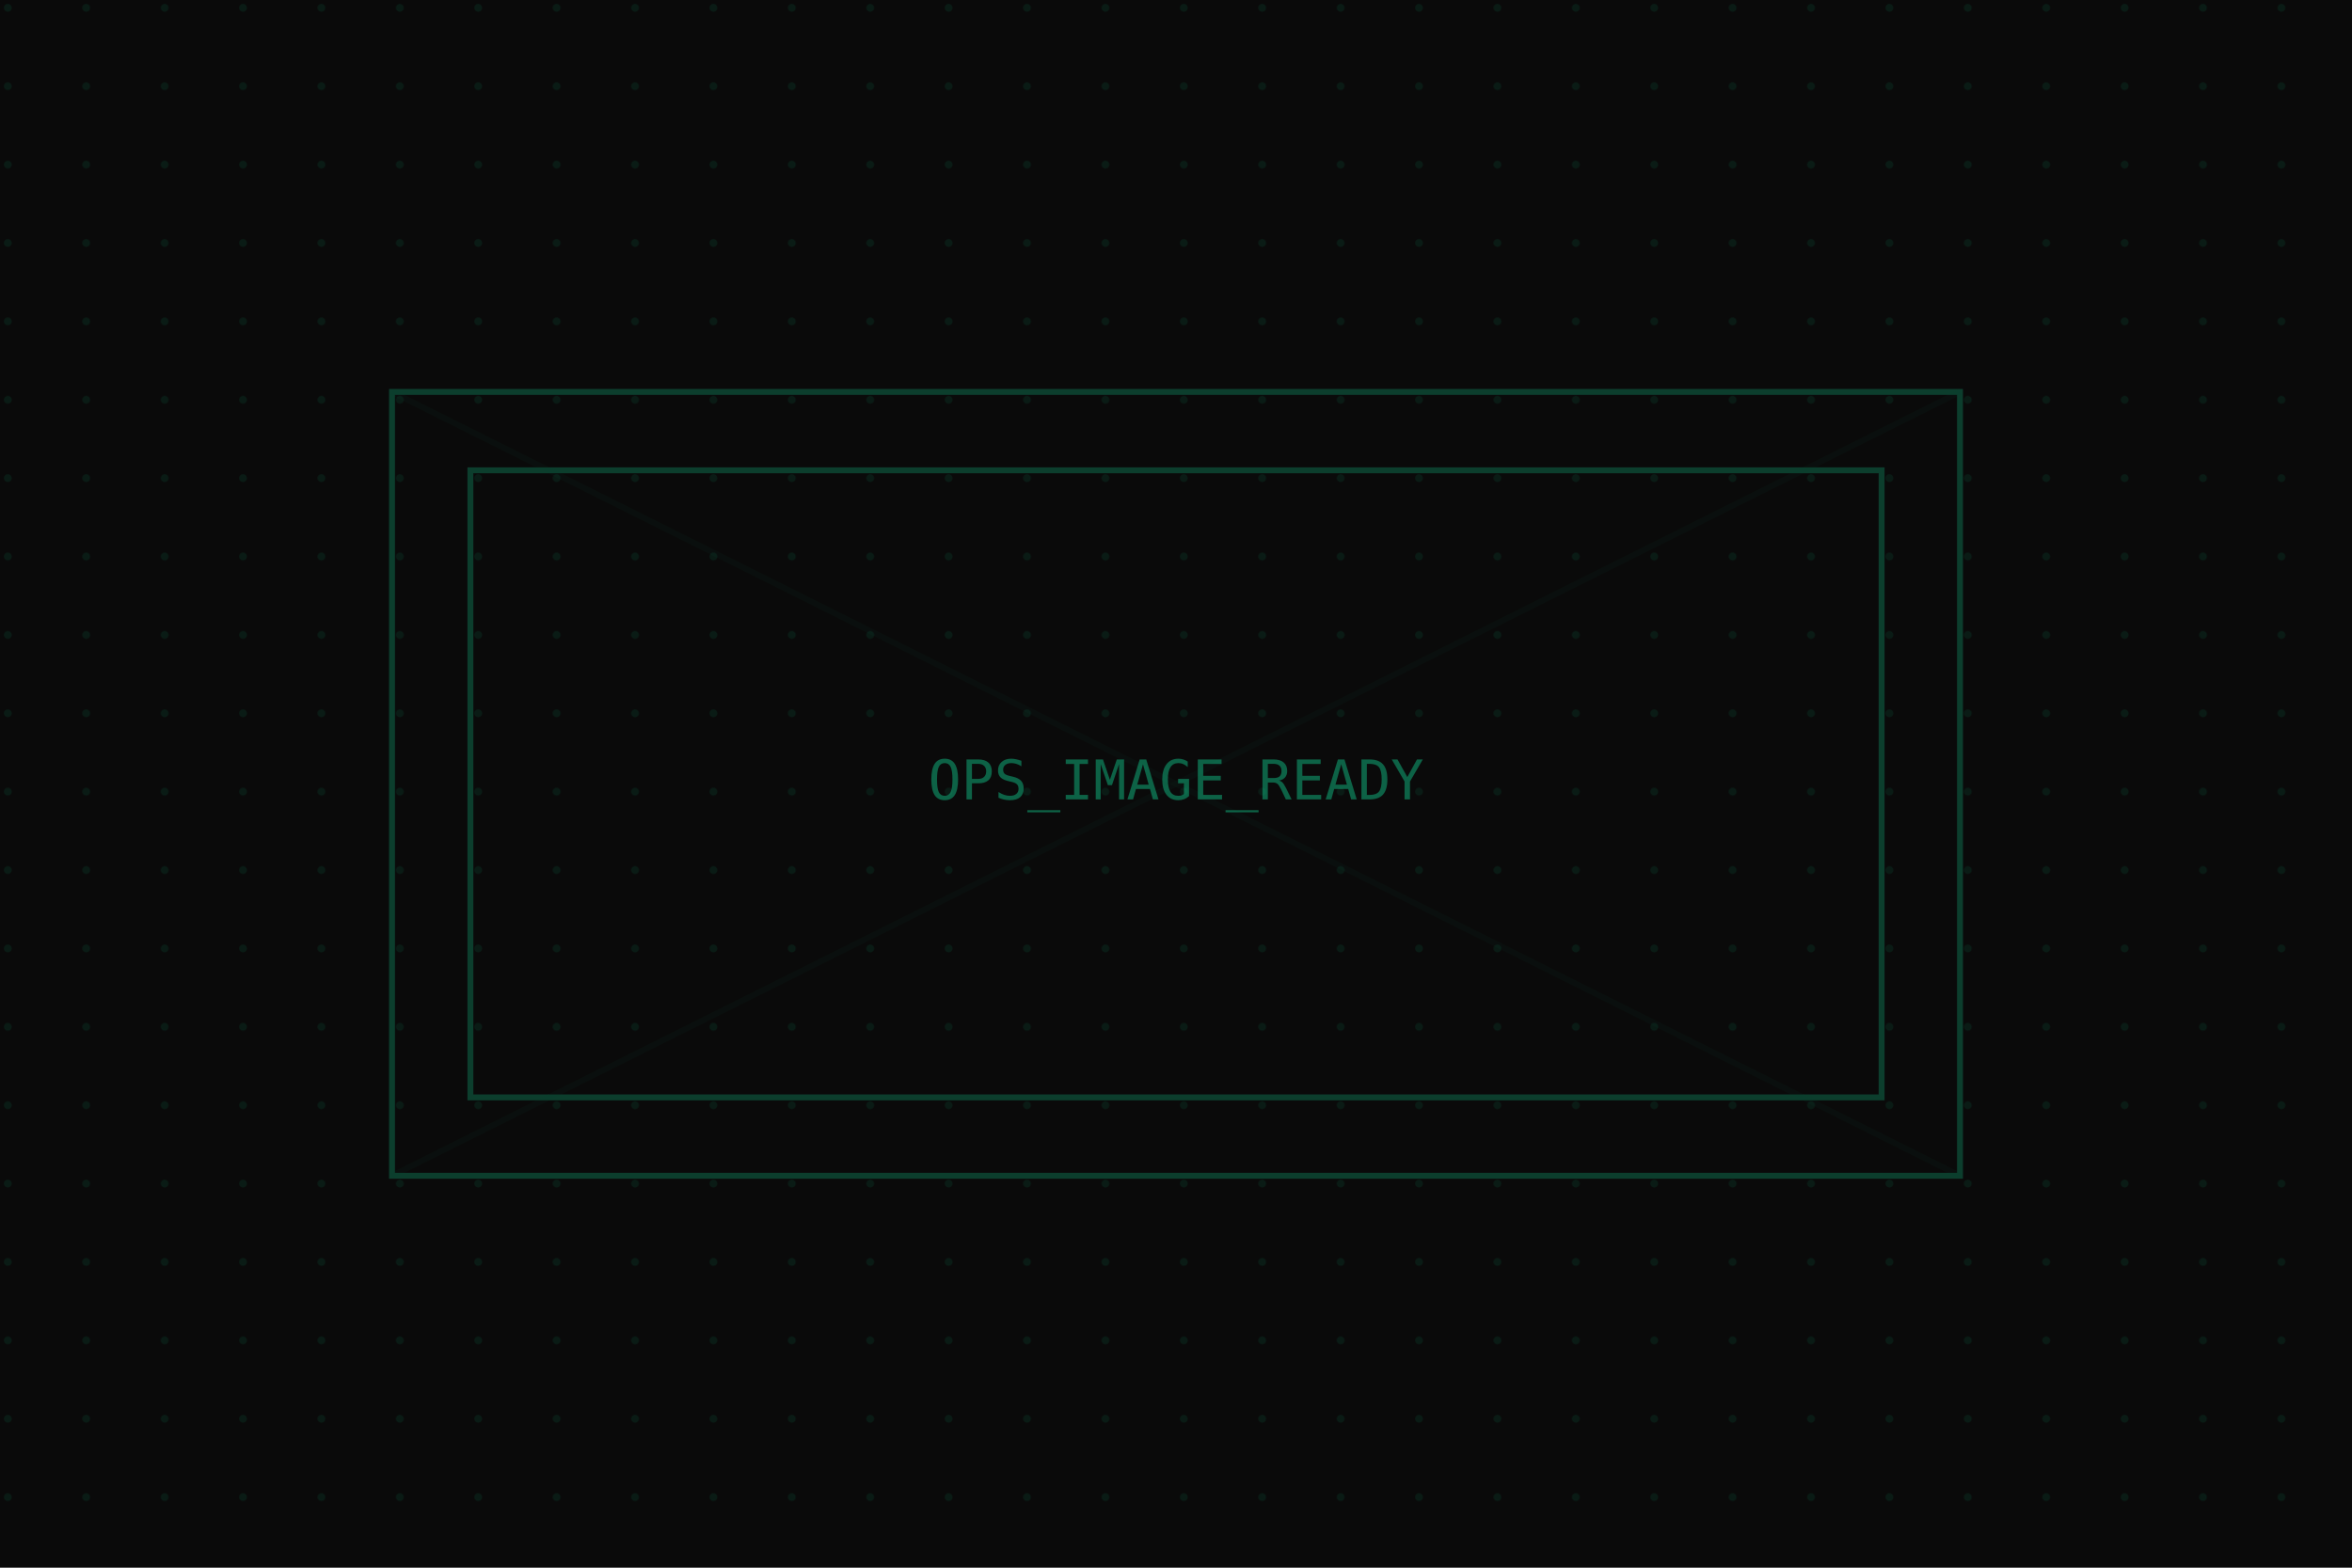
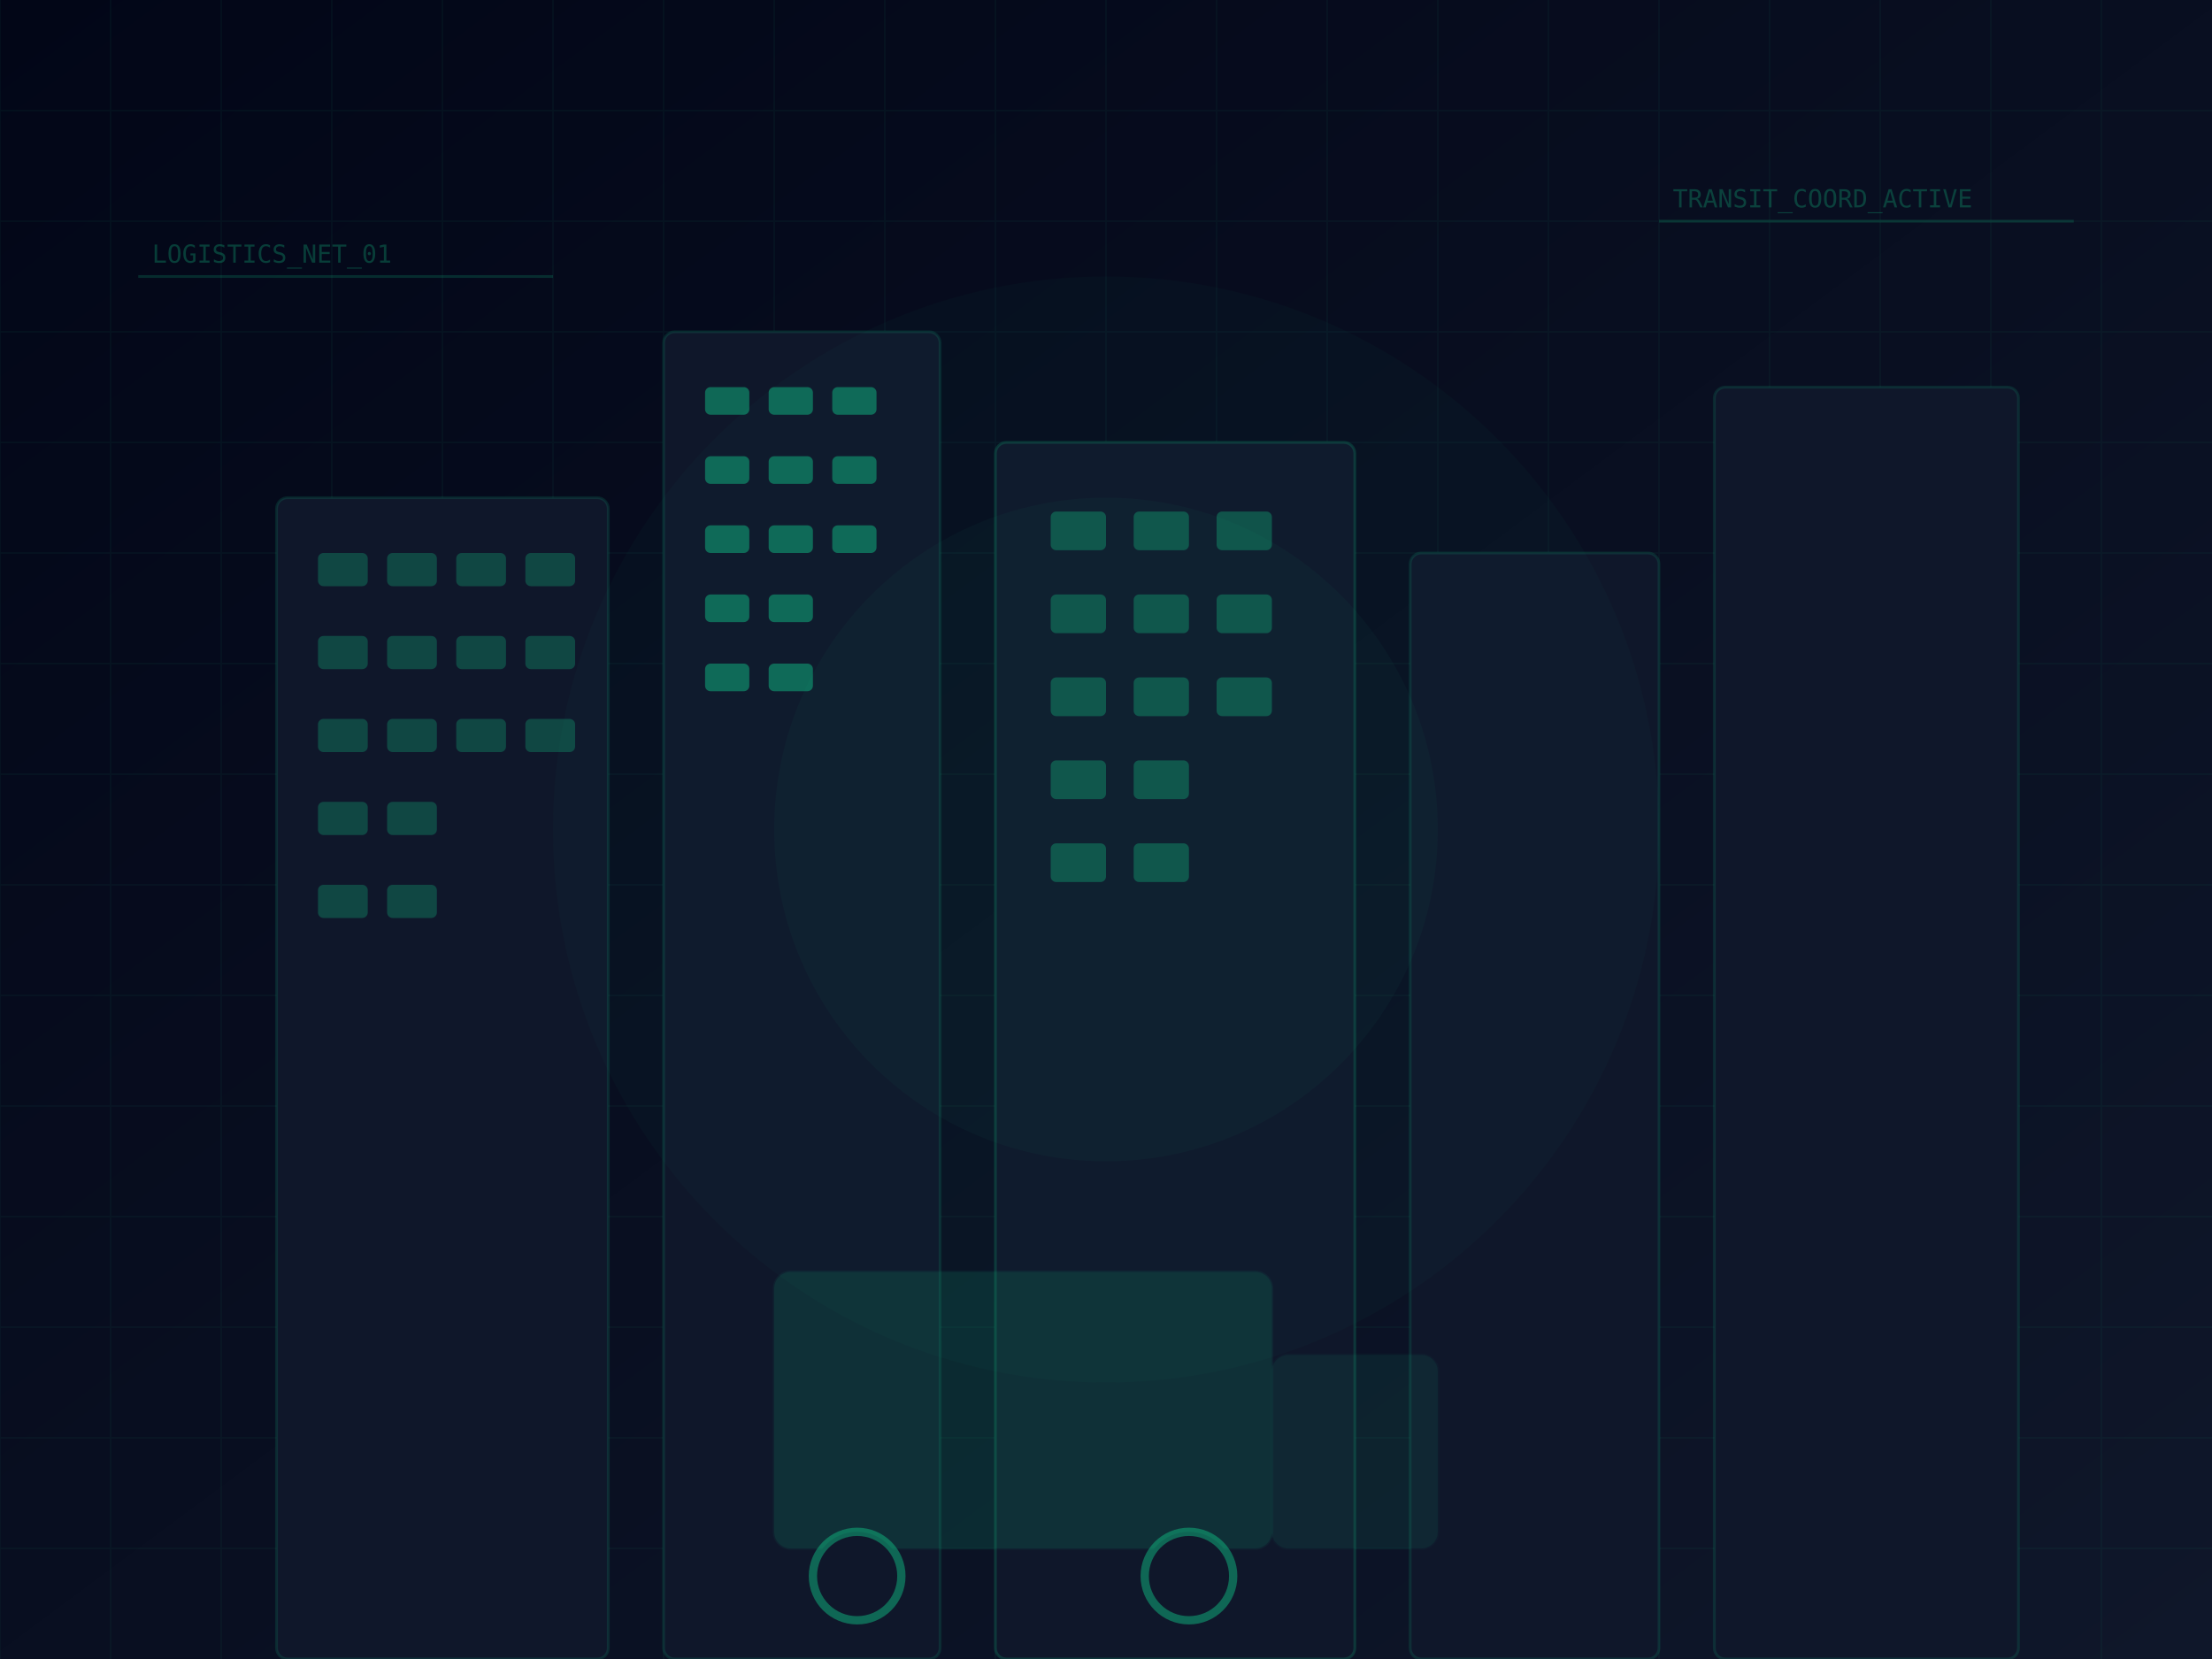
- <svg xmlns="http://www.w3.org/2000/svg" width="600" height="400" viewBox="0 0 600 400">
-   <rect width="100%" height="100%" fill="#0a0a0a" />
+ <svg xmlns="http://www.w3.org/2000/svg" width="800" height="600" viewBox="0 0 800 600">
  <defs>
-     <pattern id="dotPattern" x="0" y="0" width="20" height="20" patternUnits="userSpaceOnUse">
-       <circle cx="2" cy="2" r="1" fill="#10b981" fill-opacity="0.1" />
-     </pattern>
+     <linearGradient id="bg" x1="0%" y1="0%" x2="100%" y2="100%">
+       <stop offset="0%" style="stop-color:#020617" />
+       <stop offset="100%" style="stop-color:#0f172a" />
+     </linearGradient>
+     <linearGradient id="accent" x1="0%" y1="0%" x2="100%" y2="0%">
+       <stop offset="0%" style="stop-color:#10b981" />
+       <stop offset="100%" style="stop-color:#059669" />
+     </linearGradient>
  </defs>
-   <rect width="100%" height="100%" fill="url(#dotPattern)" />
-   <g stroke="#10b981" stroke-width="1.5" fill="none" opacity="0.3">
-     <path d="M100,100 L500,100 L500,300 L100,300 Z M120,120 L480,120 L480,280 L120,280 Z" />
-     <line x1="100" y1="100" x2="500" y2="300" stroke-opacity="0.1" />
-     <line x1="500" y1="100" x2="100" y2="300" stroke-opacity="0.1" />
+   <rect width="800" height="600" fill="url(#bg)" />
+   <g opacity="0.06" stroke="#10b981" stroke-width="0.5">
+     <line x1="0" y1="0" x2="0" y2="600" />
+     <line x1="40" y1="0" x2="40" y2="600" />
+     <line x1="80" y1="0" x2="80" y2="600" />
+     <line x1="120" y1="0" x2="120" y2="600" />
+     <line x1="160" y1="0" x2="160" y2="600" />
+     <line x1="200" y1="0" x2="200" y2="600" />
+     <line x1="240" y1="0" x2="240" y2="600" />
+     <line x1="280" y1="0" x2="280" y2="600" />
+     <line x1="320" y1="0" x2="320" y2="600" />
+     <line x1="360" y1="0" x2="360" y2="600" />
+     <line x1="400" y1="0" x2="400" y2="600" />
+     <line x1="440" y1="0" x2="440" y2="600" />
+     <line x1="480" y1="0" x2="480" y2="600" />
+     <line x1="520" y1="0" x2="520" y2="600" />
+     <line x1="560" y1="0" x2="560" y2="600" />
+     <line x1="600" y1="0" x2="600" y2="600" />
+     <line x1="640" y1="0" x2="640" y2="600" />
+     <line x1="680" y1="0" x2="680" y2="600" />
+     <line x1="720" y1="0" x2="720" y2="600" />
+     <line x1="760" y1="0" x2="760" y2="600" />
+     <line x1="0" y1="40" x2="800" y2="40" />
+     <line x1="0" y1="80" x2="800" y2="80" />
+     <line x1="0" y1="120" x2="800" y2="120" />
+     <line x1="0" y1="160" x2="800" y2="160" />
+     <line x1="0" y1="200" x2="800" y2="200" />
+     <line x1="0" y1="240" x2="800" y2="240" />
+     <line x1="0" y1="280" x2="800" y2="280" />
+     <line x1="0" y1="320" x2="800" y2="320" />
+     <line x1="0" y1="360" x2="800" y2="360" />
+     <line x1="0" y1="400" x2="800" y2="400" />
+     <line x1="0" y1="440" x2="800" y2="440" />
+     <line x1="0" y1="480" x2="800" y2="480" />
+     <line x1="0" y1="520" x2="800" y2="520" />
+     <line x1="0" y1="560" x2="800" y2="560" />
  </g>
-   <text x="50%" y="50%" dominant-baseline="middle" text-anchor="middle" fill="#10b981" font-family="monospace" font-size="14" opacity="0.5">OPS_IMAGE_READY</text>
+   <rect x="100" y="180" width="120" height="420" rx="4" fill="#0f172a" stroke="#10b981" stroke-opacity="0.15" />
+   <rect x="240" y="120" width="100" height="480" rx="4" fill="#0f172a" stroke="#10b981" stroke-opacity="0.15" />
+   <rect x="360" y="160" width="130" height="440" rx="4" fill="#0f172a" stroke="#10b981" stroke-opacity="0.2" />
+   <rect x="510" y="200" width="90" height="400" rx="4" fill="#0f172a" stroke="#10b981" stroke-opacity="0.15" />
+   <rect x="620" y="140" width="110" height="460" rx="4" fill="#0f172a" stroke="#10b981" stroke-opacity="0.15" />
+   <g fill="#10b981" opacity="0.3">
+     <rect x="115" y="200" width="18" height="12" rx="2" />
+     <rect x="140" y="200" width="18" height="12" rx="2" />
+     <rect x="165" y="200" width="18" height="12" rx="2" />
+     <rect x="190" y="200" width="18" height="12" rx="2" />
+     <rect x="115" y="230" width="18" height="12" rx="2" />
+     <rect x="140" y="230" width="18" height="12" rx="2" />
+     <rect x="165" y="230" width="18" height="12" rx="2" />
+     <rect x="190" y="230" width="18" height="12" rx="2" />
+     <rect x="115" y="260" width="18" height="12" rx="2" />
+     <rect x="140" y="260" width="18" height="12" rx="2" />
+     <rect x="165" y="260" width="18" height="12" rx="2" />
+     <rect x="190" y="260" width="18" height="12" rx="2" />
+     <rect x="115" y="290" width="18" height="12" rx="2" />
+     <rect x="140" y="290" width="18" height="12" rx="2" />
+     <rect x="115" y="320" width="18" height="12" rx="2" />
+     <rect x="140" y="320" width="18" height="12" rx="2" />
+   </g>
+   <g fill="#10b981" opacity="0.5">
+     <rect x="255" y="140" width="16" height="10" rx="2" />
+     <rect x="278" y="140" width="16" height="10" rx="2" />
+     <rect x="301" y="140" width="16" height="10" rx="2" />
+     <rect x="255" y="165" width="16" height="10" rx="2" />
+     <rect x="278" y="165" width="16" height="10" rx="2" />
+     <rect x="301" y="165" width="16" height="10" rx="2" />
+     <rect x="255" y="190" width="16" height="10" rx="2" />
+     <rect x="278" y="190" width="16" height="10" rx="2" />
+     <rect x="301" y="190" width="16" height="10" rx="2" />
+     <rect x="255" y="215" width="16" height="10" rx="2" />
+     <rect x="278" y="215" width="16" height="10" rx="2" />
+     <rect x="255" y="240" width="16" height="10" rx="2" />
+     <rect x="278" y="240" width="16" height="10" rx="2" />
+   </g>
+   <g fill="#10b981" opacity="0.35">
+     <rect x="380" y="185" width="20" height="14" rx="2" />
+     <rect x="410" y="185" width="20" height="14" rx="2" />
+     <rect x="440" y="185" width="20" height="14" rx="2" />
+     <rect x="380" y="215" width="20" height="14" rx="2" />
+     <rect x="410" y="215" width="20" height="14" rx="2" />
+     <rect x="440" y="215" width="20" height="14" rx="2" />
+     <rect x="380" y="245" width="20" height="14" rx="2" />
+     <rect x="410" y="245" width="20" height="14" rx="2" />
+     <rect x="440" y="245" width="20" height="14" rx="2" />
+     <rect x="380" y="275" width="20" height="14" rx="2" />
+     <rect x="410" y="275" width="20" height="14" rx="2" />
+     <rect x="380" y="305" width="20" height="14" rx="2" />
+     <rect x="410" y="305" width="20" height="14" rx="2" />
+   </g>
+   <rect x="280" y="460" width="180" height="100" rx="6" fill="#10b981" opacity="0.15" stroke="#10b981" stroke-opacity="0.4" />
+   <rect x="460" y="490" width="60" height="70" rx="6" fill="#10b981" opacity="0.1" stroke="#10b981" stroke-opacity="0.3" />
+   <circle cx="310" cy="570" r="16" fill="#0f172a" stroke="#10b981" stroke-opacity="0.5" stroke-width="3" />
+   <circle cx="430" cy="570" r="16" fill="#0f172a" stroke="#10b981" stroke-opacity="0.5" stroke-width="3" />
+   <circle cx="400" cy="300" r="200" fill="#10b981" opacity="0.03" />
+   <circle cx="400" cy="300" r="120" fill="#10b981" opacity="0.04" />
+   <line x1="50" y1="100" x2="200" y2="100" stroke="#10b981" stroke-opacity="0.2" stroke-width="1" />
+   <line x1="600" y1="80" x2="750" y2="80" stroke="#10b981" stroke-opacity="0.2" stroke-width="1" />
+   <text x="55" y="95" fill="#10b981" opacity="0.3" font-family="monospace" font-size="9">LOGISTICS_NET_01</text>
+   <text x="605" y="75" fill="#10b981" opacity="0.3" font-family="monospace" font-size="9">TRANSIT_COORD_ACTIVE</text>
</svg>
